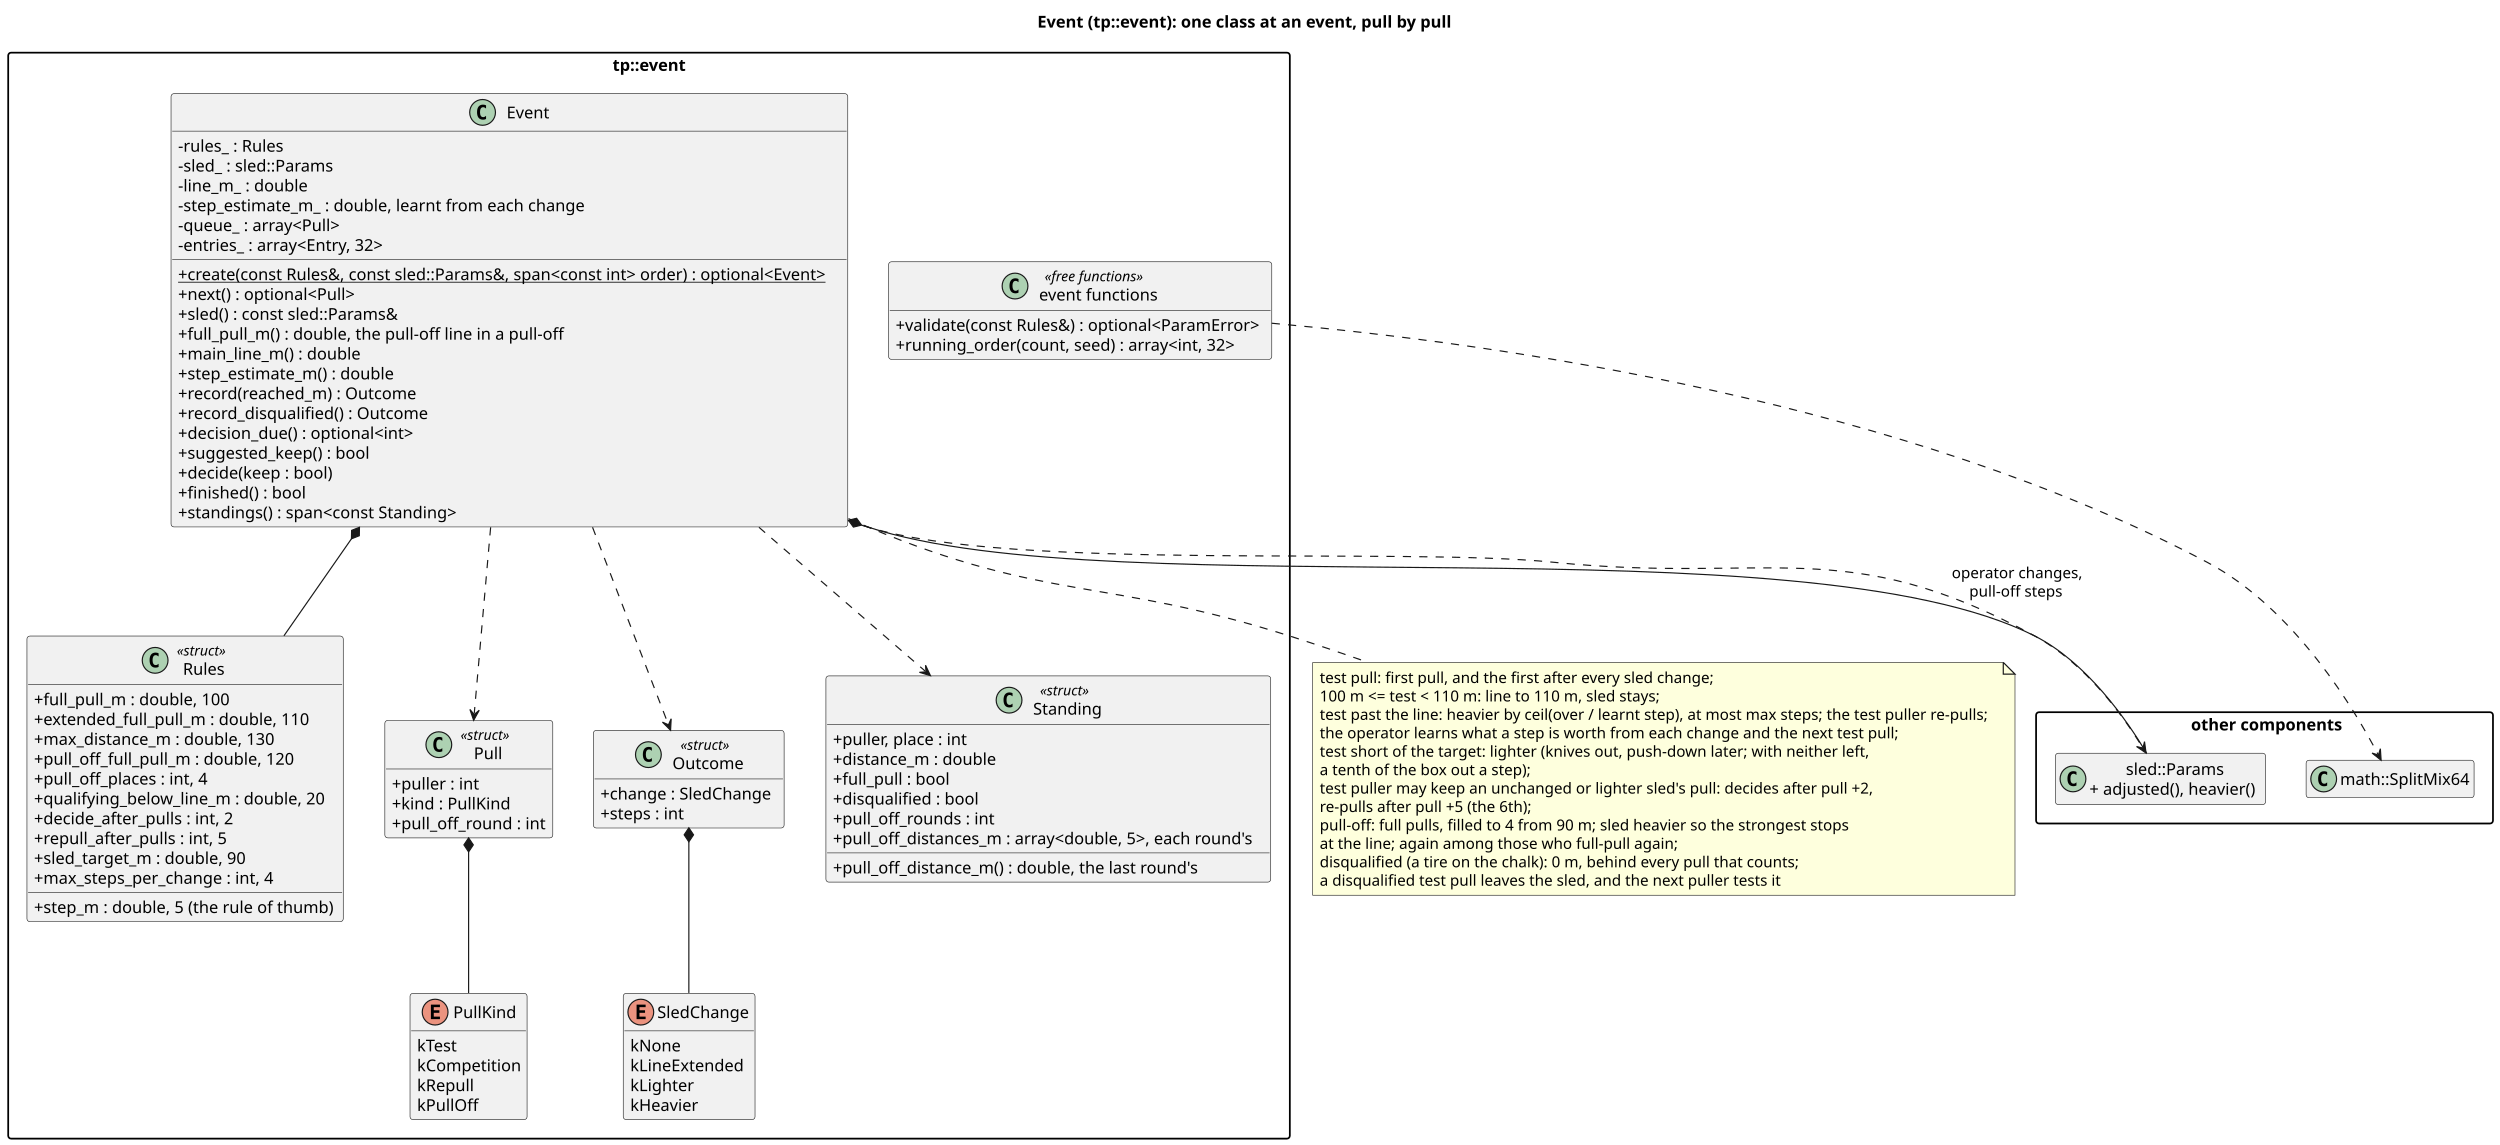
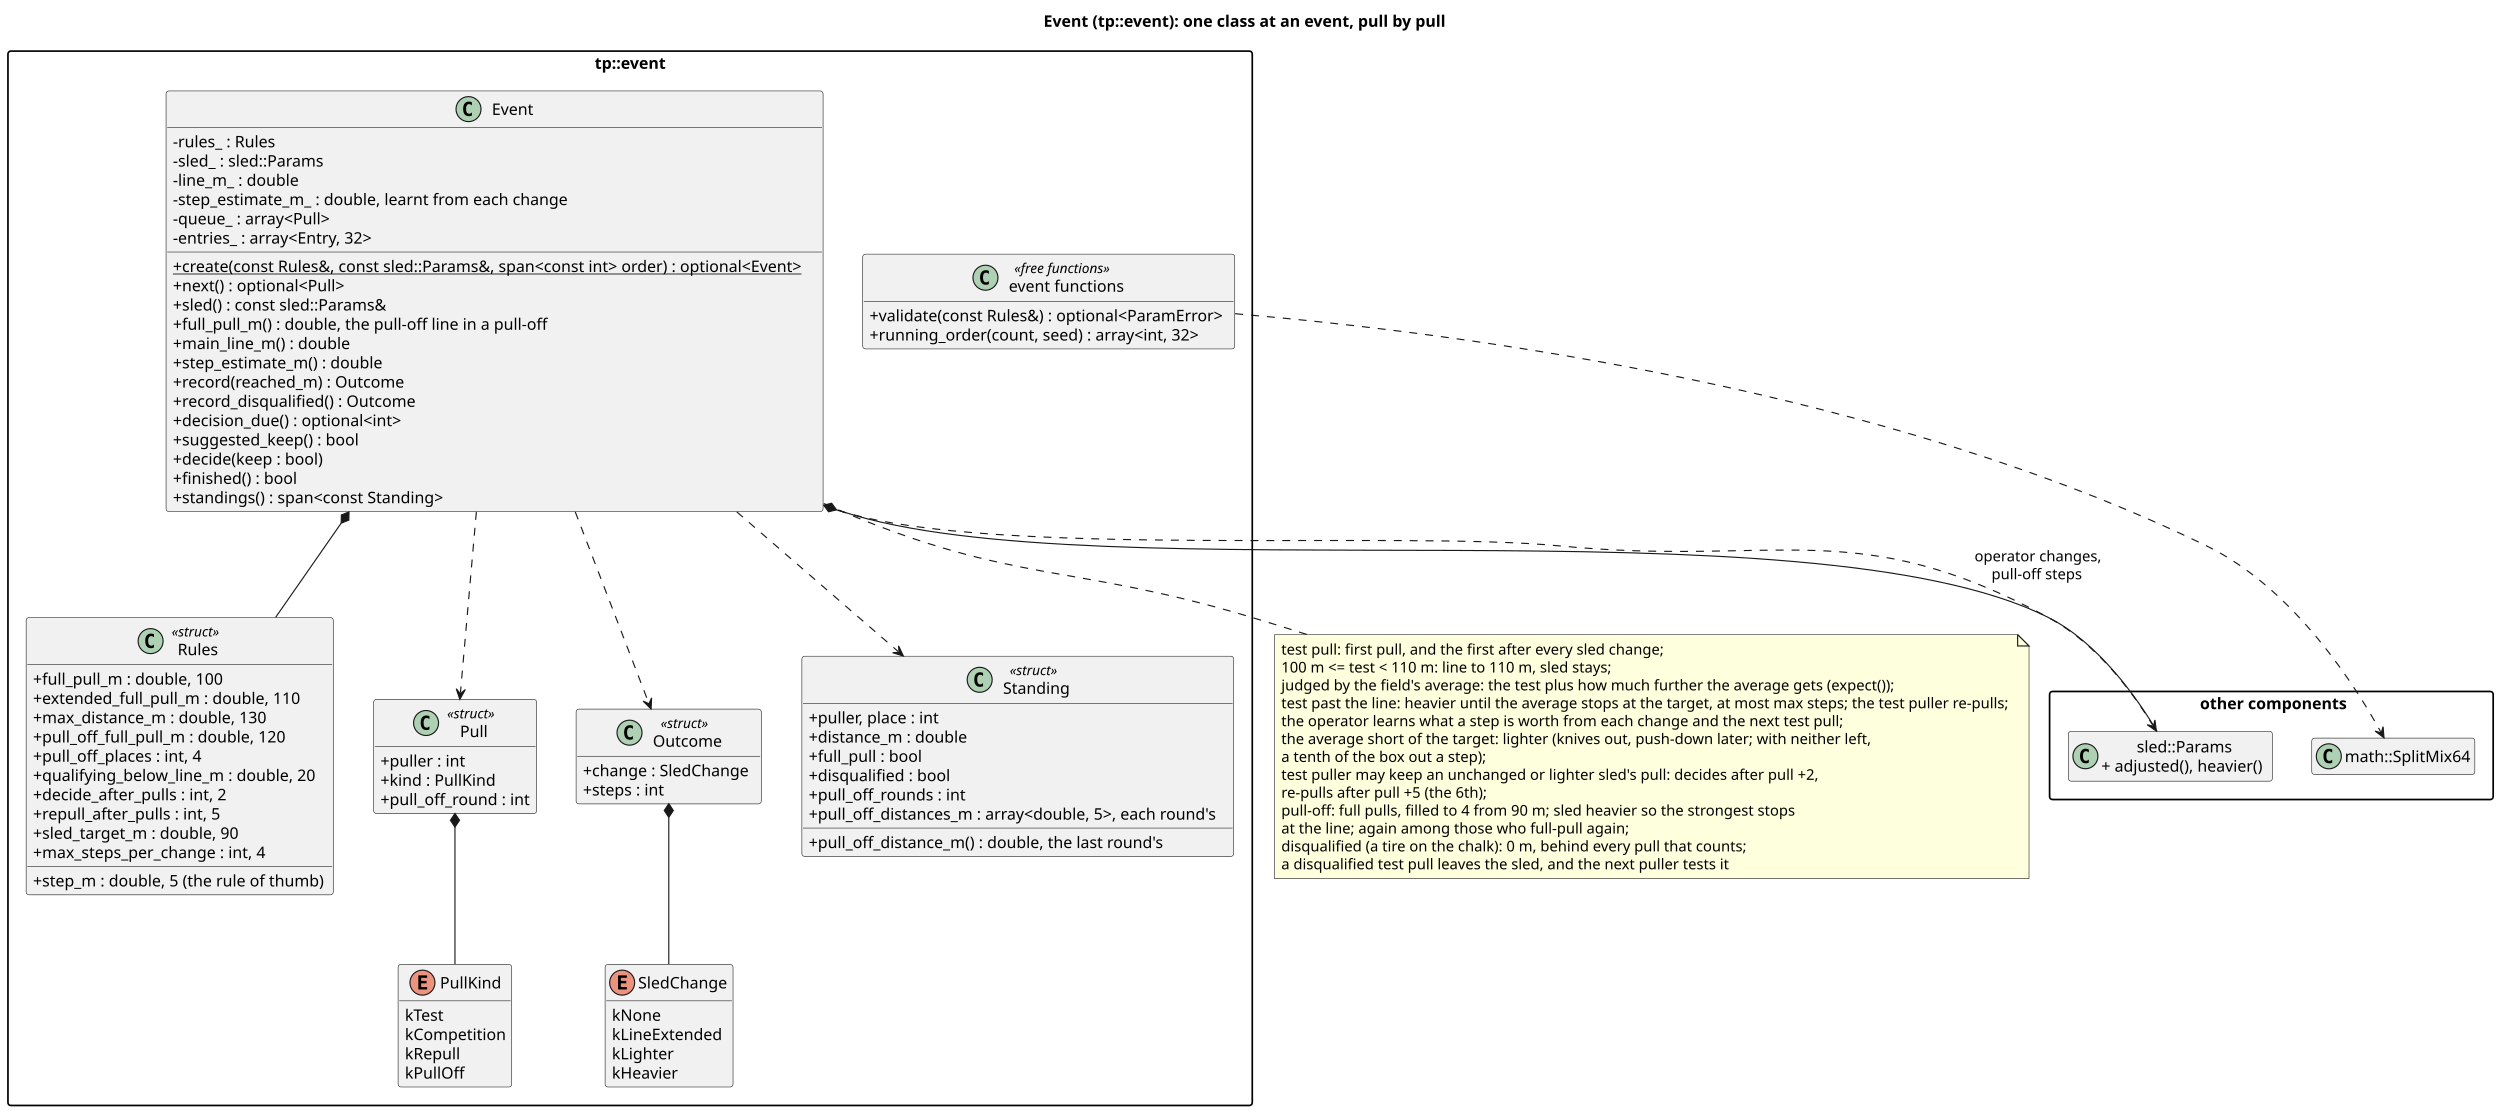
- <svg xmlns="http://www.w3.org/2000/svg" contentStyleType="text/css" height="977px" preserveAspectRatio="none" style="width:2134px;height:977px;background:#FFFFFF;" version="1.1" viewBox="0 0 2134 977" width="2134px" zoomAndPan="magnify">
+ <svg xmlns="http://www.w3.org/2000/svg" contentStyleType="text/css" height="977px" preserveAspectRatio="none" style="width:2198px;height:977px;background:#FFFFFF;" version="1.1" viewBox="0 0 2198 977" width="2198px" zoomAndPan="magnify">
  <defs />
  <g>
-     <text fill="#000000" font-family="sans-serif" font-size="14" font-weight="bold" lengthAdjust="spacing" textLength="349.057" x="885.472" y="23.562">Event (tp::event): one class at an event, pull by pull</text>
+     <text fill="#000000" font-family="sans-serif" font-size="14" font-weight="bold" lengthAdjust="spacing" textLength="349.057" x="917.472" y="23.562">Event (tp::event): one class at an event, pull by pull</text>
    <g id="cluster_other components">
-       <rect fill="none" height="95" rx="2.5" ry="2.5" style="stroke:#000000;stroke-width:1.5;" width="390" x="1738" y="607.939" />
-       <text fill="#000000" font-family="sans-serif" font-size="14" font-weight="bold" lengthAdjust="spacing" textLength="125.535" x="1870.232" y="623.502">other components</text>
+       <rect fill="none" height="95" rx="2.5" ry="2.5" style="stroke:#000000;stroke-width:1.5;" width="390" x="1802" y="607.939" />
+       <text fill="#000000" font-family="sans-serif" font-size="14" font-weight="bold" lengthAdjust="spacing" textLength="125.535" x="1934.232" y="623.502">other components</text>
    </g>
    <g id="cluster_tp::event">
      <rect fill="none" height="927" rx="2.5" ry="2.5" style="stroke:#000000;stroke-width:1.5;" width="1094" x="7" y="44.94" />
      <text fill="#000000" font-family="sans-serif" font-size="14" font-weight="bold" lengthAdjust="spacing" textLength="62.221" x="522.89" y="60.502">tp::event</text>
    </g>
    <g id="elem_Sled">
-       <rect codeLine="7" fill="#F1F1F1" height="43.879" id="Sled" rx="2.5" ry="2.5" style="stroke:#181818;stroke-width:0.5;" width="179.397" x="1754.5" y="642.939" />
-       <ellipse cx="1769.5" cy="664.879" fill="#ADD1B2" rx="11" ry="11" style="stroke:#181818;stroke-width:1.0;" />
-       <path d="M1772.469,670.519 Q1771.891,670.816 1771.25,670.957 Q1770.609,671.113 1769.906,671.113 Q1767.406,671.113 1766.078,669.473 Q1764.766,667.816 1764.766,664.691 Q1764.766,661.566 1766.078,659.91 Q1767.406,658.254 1769.906,658.254 Q1770.609,658.254 1771.25,658.41 Q1771.906,658.566 1772.469,658.863 L1772.469,661.582 Q1771.844,661.004 1771.25,660.738 Q1770.656,660.457 1770.031,660.457 Q1768.688,660.457 1768,661.535 Q1767.312,662.598 1767.312,664.691 Q1767.312,666.785 1768,667.863 Q1768.688,668.926 1770.031,668.926 Q1770.656,668.926 1771.25,668.66 Q1771.844,668.379 1772.469,667.801 L1772.469,670.519 Z " fill="#000000" />
-       <text fill="#000000" font-family="sans-serif" font-size="14" lengthAdjust="spacing" textLength="85.169" x="1814.614" y="661.502">sled::Params</text>
-       <text fill="#000000" font-family="sans-serif" font-size="14" lengthAdjust="spacing" textLength="147.397" x="1783.5" y="678.441">+ adjusted(), heavier()</text>
+       <rect codeLine="7" fill="#F1F1F1" height="43.879" id="Sled" rx="2.5" ry="2.5" style="stroke:#181818;stroke-width:0.5;" width="179.397" x="1818.5" y="642.939" />
+       <ellipse cx="1833.5" cy="664.879" fill="#ADD1B2" rx="11" ry="11" style="stroke:#181818;stroke-width:1.0;" />
+       <path d="M1836.469,670.519 Q1835.891,670.816 1835.25,670.957 Q1834.609,671.113 1833.906,671.113 Q1831.406,671.113 1830.078,669.473 Q1828.766,667.816 1828.766,664.691 Q1828.766,661.566 1830.078,659.91 Q1831.406,658.254 1833.906,658.254 Q1834.609,658.254 1835.25,658.41 Q1835.906,658.566 1836.469,658.863 L1836.469,661.582 Q1835.844,661.004 1835.25,660.738 Q1834.656,660.457 1834.031,660.457 Q1832.688,660.457 1832,661.535 Q1831.312,662.598 1831.312,664.691 Q1831.312,666.785 1832,667.863 Q1832.688,668.926 1834.031,668.926 Q1834.656,668.926 1835.25,668.66 Q1835.844,668.379 1836.469,667.801 L1836.469,670.519 Z " fill="#000000" />
+       <text fill="#000000" font-family="sans-serif" font-size="14" lengthAdjust="spacing" textLength="85.169" x="1878.614" y="661.502">sled::Params</text>
+       <text fill="#000000" font-family="sans-serif" font-size="14" lengthAdjust="spacing" textLength="147.397" x="1847.5" y="678.441">+ adjusted(), heavier()</text>
    </g>
    <g id="elem_Random">
-       <rect codeLine="8" fill="#F1F1F1" height="32" id="Random" rx="2.5" ry="2.5" style="stroke:#181818;stroke-width:0.5;" width="143.371" x="1968.5" y="648.939" />
-       <ellipse cx="1983.5" cy="664.939" fill="#ADD1B2" rx="11" ry="11" style="stroke:#181818;stroke-width:1.0;" />
-       <path d="M1986.469,670.58 Q1985.891,670.877 1985.25,671.018 Q1984.609,671.174 1983.906,671.174 Q1981.406,671.174 1980.078,669.533 Q1978.766,667.877 1978.766,664.752 Q1978.766,661.627 1980.078,659.971 Q1981.406,658.314 1983.906,658.314 Q1984.609,658.314 1985.25,658.471 Q1985.906,658.627 1986.469,658.924 L1986.469,661.643 Q1985.844,661.064 1985.25,660.799 Q1984.656,660.518 1984.031,660.518 Q1982.688,660.518 1982,661.596 Q1981.312,662.658 1981.312,664.752 Q1981.312,666.846 1982,667.924 Q1982.688,668.986 1984.031,668.986 Q1984.656,668.986 1985.25,668.721 Q1985.844,668.439 1986.469,667.861 L1986.469,670.58 Z " fill="#000000" />
-       <text fill="#000000" font-family="sans-serif" font-size="14" lengthAdjust="spacing" textLength="111.371" x="1997.5" y="670.032">math::SplitMix64</text>
+       <rect codeLine="8" fill="#F1F1F1" height="32" id="Random" rx="2.5" ry="2.5" style="stroke:#181818;stroke-width:0.5;" width="143.371" x="2032.5" y="648.939" />
+       <ellipse cx="2047.5" cy="664.939" fill="#ADD1B2" rx="11" ry="11" style="stroke:#181818;stroke-width:1.0;" />
+       <path d="M2050.469,670.58 Q2049.891,670.877 2049.25,671.018 Q2048.609,671.174 2047.906,671.174 Q2045.406,671.174 2044.078,669.533 Q2042.766,667.877 2042.766,664.752 Q2042.766,661.627 2044.078,659.971 Q2045.406,658.314 2047.906,658.314 Q2048.609,658.314 2049.25,658.471 Q2049.906,658.627 2050.469,658.924 L2050.469,661.643 Q2049.844,661.064 2049.25,660.799 Q2048.656,660.518 2048.031,660.518 Q2046.688,660.518 2046,661.596 Q2045.312,662.658 2045.312,664.752 Q2045.312,666.846 2046,667.924 Q2046.688,668.986 2048.031,668.986 Q2048.656,668.986 2049.25,668.721 Q2049.844,668.439 2050.469,667.861 L2050.469,670.58 Z " fill="#000000" />
+       <text fill="#000000" font-family="sans-serif" font-size="14" lengthAdjust="spacing" textLength="111.371" x="2061.5" y="670.032">math::SplitMix64</text>
    </g>
    <g id="elem_Rules">
      <rect codeLine="12" fill="#F1F1F1" height="243.793" id="Rules" rx="2.5" ry="2.5" style="stroke:#181818;stroke-width:0.5;" width="270.009" x="23" y="542.939" />
      <ellipse cx="132.417" cy="563.669" fill="#ADD1B2" rx="11" ry="11" style="stroke:#181818;stroke-width:1.0;" />
      <path d="M135.385,569.31 Q134.807,569.606 134.167,569.747 Q133.526,569.903 132.823,569.903 Q130.323,569.903 128.995,568.263 Q127.682,566.606 127.682,563.481 Q127.682,560.356 128.995,558.7 Q130.323,557.044 132.823,557.044 Q133.526,557.044 134.167,557.2 Q134.823,557.356 135.385,557.653 L135.385,560.372 Q134.76,559.794 134.167,559.528 Q133.573,559.247 132.948,559.247 Q131.604,559.247 130.917,560.325 Q130.229,561.388 130.229,563.481 Q130.229,565.575 130.917,566.653 Q131.604,567.716 132.948,567.716 Q133.573,567.716 134.167,567.45 Q134.76,567.169 135.385,566.591 L135.385,569.31 Z " fill="#000000" />
      <text fill="#000000" font-family="sans-serif" font-size="12" font-style="italic" lengthAdjust="spacing" textLength="46.676" x="150.917" y="559.564">«struct»</text>
      <text fill="#000000" font-family="sans-serif" font-size="14" lengthAdjust="spacing" textLength="36.23" x="156.139" y="576.021">Rules</text>
      <line style="stroke:#181818;stroke-width:0.5;" x1="24" x2="292.009" y1="584.398" y2="584.398" />
      <text fill="#000000" font-family="sans-serif" font-size="14" lengthAdjust="spacing" textLength="166.776" x="29" y="601.961">+full_pull_m : double, 100</text>
      <text fill="#000000" font-family="sans-serif" font-size="14" lengthAdjust="spacing" textLength="232.148" x="29" y="618.9">+extended_full_pull_m : double, 110</text>
      <text fill="#000000" font-family="sans-serif" font-size="14" lengthAdjust="spacing" textLength="206.712" x="29" y="635.84">+max_distance_m : double, 130</text>
      <text fill="#000000" font-family="sans-serif" font-size="14" lengthAdjust="spacing" textLength="221.642" x="29" y="652.779">+pull_off_full_pull_m : double, 120</text>
      <text fill="#000000" font-family="sans-serif" font-size="14" lengthAdjust="spacing" textLength="152.961" x="29" y="669.719">+pull_off_places : int, 4</text>
      <text fill="#000000" font-family="sans-serif" font-size="14" lengthAdjust="spacing" textLength="251.282" x="29" y="686.658">+qualifying_below_line_m : double, 20</text>
      <text fill="#000000" font-family="sans-serif" font-size="14" lengthAdjust="spacing" textLength="173.626" x="29" y="703.598">+decide_after_pulls : int, 2</text>
      <text fill="#000000" font-family="sans-serif" font-size="14" lengthAdjust="spacing" textLength="165.806" x="29" y="720.537">+repull_after_pulls : int, 5</text>
      <text fill="#000000" font-family="sans-serif" font-size="14" lengthAdjust="spacing" textLength="183.613" x="29" y="737.477">+sled_target_m : double, 90</text>
      <text fill="#000000" font-family="sans-serif" font-size="14" lengthAdjust="spacing" textLength="208.606" x="29" y="754.416">+max_steps_per_change : int, 4</text>
      <line style="stroke:#181818;stroke-width:0.5;" x1="24" x2="292.009" y1="761.793" y2="761.793" />
      <text fill="#000000" font-family="sans-serif" font-size="14" lengthAdjust="spacing" textLength="258.009" x="29" y="779.356">+step_m : double, 5 (the rule of thumb)</text>
    </g>
    <g id="elem_Pull">
      <rect codeLine="25" fill="#F1F1F1" height="100.277" id="Pull" rx="2.5" ry="2.5" style="stroke:#181818;stroke-width:0.5;" width="143.359" x="328.5" y="614.939" />
      <ellipse cx="374.592" cy="635.669" fill="#ADD1B2" rx="11" ry="11" style="stroke:#181818;stroke-width:1.0;" />
      <path d="M377.56,641.31 Q376.982,641.606 376.342,641.747 Q375.701,641.903 374.998,641.903 Q372.498,641.903 371.17,640.263 Q369.857,638.606 369.857,635.481 Q369.857,632.356 371.17,630.7 Q372.498,629.044 374.998,629.044 Q375.701,629.044 376.342,629.2 Q376.998,629.356 377.56,629.653 L377.56,632.372 Q376.935,631.794 376.342,631.528 Q375.748,631.247 375.123,631.247 Q373.779,631.247 373.092,632.325 Q372.404,633.388 372.404,635.481 Q372.404,637.575 373.092,638.653 Q373.779,639.716 375.123,639.716 Q375.748,639.716 376.342,639.45 Q376.935,639.169 377.56,638.591 L377.56,641.31 Z " fill="#000000" />
      <text fill="#000000" font-family="sans-serif" font-size="12" font-style="italic" lengthAdjust="spacing" textLength="46.676" x="393.092" y="631.564">«struct»</text>
      <text fill="#000000" font-family="sans-serif" font-size="14" lengthAdjust="spacing" textLength="24.001" x="404.429" y="648.021">Pull</text>
      <line style="stroke:#181818;stroke-width:0.5;" x1="329.5" x2="470.859" y1="656.398" y2="656.398" />
      <text fill="#000000" font-family="sans-serif" font-size="14" lengthAdjust="spacing" textLength="74.478" x="334.5" y="673.961">+puller : int</text>
      <text fill="#000000" font-family="sans-serif" font-size="14" lengthAdjust="spacing" textLength="102.731" x="334.5" y="690.9">+kind : PullKind</text>
      <text fill="#000000" font-family="sans-serif" font-size="14" lengthAdjust="spacing" textLength="131.359" x="334.5" y="707.84">+pull_off_round : int</text>
    </g>
    <g id="elem_PullKind">
      <rect codeLine="30" fill="#F1F1F1" height="107.758" id="PullKind" rx="2.5" ry="2.5" style="stroke:#181818;stroke-width:0.5;" width="99.91" x="350" y="847.939" />
      <ellipse cx="371.421" cy="863.939" fill="#EB937F" rx="11" ry="11" style="stroke:#181818;stroke-width:1.0;" />
      <path d="M375.53,869.939 L367.812,869.939 L367.812,857.549 L375.53,857.549 L375.53,859.705 L370.265,859.705 L370.265,862.377 L375.03,862.377 L375.03,864.533 L370.265,864.533 L370.265,867.783 L375.53,867.783 L375.53,869.939 Z " fill="#000000" />
      <text fill="#000000" font-family="sans-serif" font-size="14" lengthAdjust="spacing" textLength="53.642" x="386.848" y="869.032">PullKind</text>
      <line style="stroke:#181818;stroke-width:0.5;" x1="351" x2="448.91" y1="879.939" y2="879.939" />
      <text fill="#000000" font-family="sans-serif" font-size="14" lengthAdjust="spacing" textLength="36.852" x="356" y="897.502">kTest</text>
      <text fill="#000000" font-family="sans-serif" font-size="14" lengthAdjust="spacing" textLength="87.91" x="356" y="914.441">kCompetition</text>
      <text fill="#000000" font-family="sans-serif" font-size="14" lengthAdjust="spacing" textLength="48.487" x="356" y="931.381">kRepull</text>
      <text fill="#000000" font-family="sans-serif" font-size="14" lengthAdjust="spacing" textLength="52.753" x="356" y="948.32">kPullOff</text>
    </g>
    <g id="elem_SledChange">
      <rect codeLine="36" fill="#F1F1F1" height="107.758" id="SledChange" rx="2.5" ry="2.5" style="stroke:#181818;stroke-width:0.5;" width="112.493" x="532" y="847.939" />
      <ellipse cx="547" cy="863.939" fill="#EB937F" rx="11" ry="11" style="stroke:#181818;stroke-width:1.0;" />
      <path d="M551.109,869.939 L543.391,869.939 L543.391,857.549 L551.109,857.549 L551.109,859.705 L545.844,859.705 L545.844,862.377 L550.609,862.377 L550.609,864.533 L545.844,864.533 L545.844,867.783 L551.109,867.783 L551.109,869.939 Z " fill="#000000" />
      <text fill="#000000" font-family="sans-serif" font-size="14" lengthAdjust="spacing" textLength="80.493" x="561" y="869.032">SledChange</text>
      <line style="stroke:#181818;stroke-width:0.5;" x1="533" x2="643.493" y1="879.939" y2="879.939" />
      <text fill="#000000" font-family="sans-serif" font-size="14" lengthAdjust="spacing" textLength="43.06" x="538" y="897.502">kNone</text>
      <text fill="#000000" font-family="sans-serif" font-size="14" lengthAdjust="spacing" textLength="97.802" x="538" y="914.441">kLineExtended</text>
      <text fill="#000000" font-family="sans-serif" font-size="14" lengthAdjust="spacing" textLength="53.867" x="538" y="931.381">kLighter</text>
      <text fill="#000000" font-family="sans-serif" font-size="14" lengthAdjust="spacing" textLength="58.803" x="538" y="948.32">kHeavier</text>
    </g>
    <g id="elem_Outcome">
      <rect codeLine="42" fill="#F1F1F1" height="83.338" id="Outcome" rx="2.5" ry="2.5" style="stroke:#181818;stroke-width:0.5;" width="162.821" x="506.5" y="623.439" />
      <ellipse cx="553.47" cy="644.169" fill="#ADD1B2" rx="11" ry="11" style="stroke:#181818;stroke-width:1.0;" />
      <path d="M556.438,649.81 Q555.86,650.106 555.22,650.247 Q554.579,650.403 553.876,650.403 Q551.376,650.403 550.048,648.763 Q548.735,647.106 548.735,643.981 Q548.735,640.856 550.048,639.2 Q551.376,637.544 553.876,637.544 Q554.579,637.544 555.22,637.7 Q555.876,637.856 556.438,638.153 L556.438,640.872 Q555.813,640.294 555.22,640.028 Q554.626,639.747 554.001,639.747 Q552.657,639.747 551.97,640.825 Q551.282,641.888 551.282,643.981 Q551.282,646.075 551.97,647.153 Q552.657,648.216 554.001,648.216 Q554.626,648.216 555.22,647.95 Q555.813,647.669 556.438,647.091 L556.438,649.81 Z " fill="#000000" />
      <text fill="#000000" font-family="sans-serif" font-size="12" font-style="italic" lengthAdjust="spacing" textLength="46.676" x="580.823" y="640.064">«struct»</text>
      <text fill="#000000" font-family="sans-serif" font-size="14" lengthAdjust="spacing" textLength="60.382" x="573.97" y="656.521">Outcome</text>
      <line style="stroke:#181818;stroke-width:0.5;" x1="507.5" x2="668.321" y1="664.898" y2="664.898" />
      <text fill="#000000" font-family="sans-serif" font-size="14" lengthAdjust="spacing" textLength="150.821" x="512.5" y="682.461">+change : SledChange</text>
      <text fill="#000000" font-family="sans-serif" font-size="14" lengthAdjust="spacing" textLength="73.507" x="512.5" y="699.4">+steps : int</text>
    </g>
    <g id="elem_Standing">
      <rect codeLine="46" fill="#F1F1F1" height="176.035" id="Standing" rx="2.5" ry="2.5" style="stroke:#181818;stroke-width:0.5;" width="379.685" x="705" y="576.939" />
      <ellipse cx="861.335" cy="597.669" fill="#ADD1B2" rx="11" ry="11" style="stroke:#181818;stroke-width:1.0;" />
      <path d="M864.303,603.31 Q863.725,603.606 863.085,603.747 Q862.444,603.903 861.741,603.903 Q859.241,603.903 857.913,602.263 Q856.6,600.606 856.6,597.481 Q856.6,594.356 857.913,592.7 Q859.241,591.044 861.741,591.044 Q862.444,591.044 863.085,591.2 Q863.741,591.356 864.303,591.653 L864.303,594.372 Q863.678,593.794 863.085,593.528 Q862.491,593.247 861.866,593.247 Q860.522,593.247 859.835,594.325 Q859.147,595.388 859.147,597.481 Q859.147,599.575 859.835,600.653 Q860.522,601.716 861.866,601.716 Q862.491,601.716 863.085,601.45 Q863.678,601.169 864.303,600.591 L864.303,603.31 Z " fill="#000000" />
      <text fill="#000000" font-family="sans-serif" font-size="12" font-style="italic" lengthAdjust="spacing" textLength="46.676" x="887.754" y="593.564">«struct»</text>
      <text fill="#000000" font-family="sans-serif" font-size="14" lengthAdjust="spacing" textLength="58.516" x="881.835" y="610.021">Standing</text>
      <line style="stroke:#181818;stroke-width:0.5;" x1="706" x2="1083.685" y1="618.398" y2="618.398" />
      <text fill="#000000" font-family="sans-serif" font-size="14" lengthAdjust="spacing" textLength="118.433" x="711" y="635.961">+puller, place : int</text>
      <text fill="#000000" font-family="sans-serif" font-size="14" lengthAdjust="spacing" textLength="141.415" x="711" y="652.9">+distance_m : double</text>
      <text fill="#000000" font-family="sans-serif" font-size="14" lengthAdjust="spacing" textLength="100.181" x="711" y="669.84">+full_pull : bool</text>
      <text fill="#000000" font-family="sans-serif" font-size="14" lengthAdjust="spacing" textLength="126.075" x="711" y="686.779">+disqualified : bool</text>
      <text fill="#000000" font-family="sans-serif" font-size="14" lengthAdjust="spacing" textLength="138.749" x="711" y="703.719">+pull_off_rounds : int</text>
      <text fill="#000000" font-family="sans-serif" font-size="14" lengthAdjust="spacing" textLength="367.685" x="711" y="720.658">+pull_off_distances_m : array&lt;double, 5&gt;, each round's</text>
      <line style="stroke:#181818;stroke-width:0.5;" x1="706" x2="1083.685" y1="728.035" y2="728.035" />
      <text fill="#000000" font-family="sans-serif" font-size="14" lengthAdjust="spacing" textLength="317.249" x="711" y="745.598">+pull_off_distance_m() : double, the last round's</text>
    </g>
    <g id="elem_Event">
      <rect codeLine="55" fill="#F1F1F1" height="369.85" id="Event" rx="2.5" ry="2.5" style="stroke:#181818;stroke-width:0.5;" width="577.653" x="146" y="79.939" />
      <ellipse cx="411.928" cy="95.939" fill="#ADD1B2" rx="11" ry="11" style="stroke:#181818;stroke-width:1.0;" />
      <path d="M414.897,101.58 Q414.319,101.877 413.678,102.018 Q413.038,102.174 412.334,102.174 Q409.834,102.174 408.506,100.533 Q407.194,98.877 407.194,95.752 Q407.194,92.627 408.506,90.971 Q409.834,89.314 412.334,89.314 Q413.038,89.314 413.678,89.471 Q414.334,89.627 414.897,89.924 L414.897,92.643 Q414.272,92.064 413.678,91.799 Q413.084,91.518 412.459,91.518 Q411.116,91.518 410.428,92.596 Q409.741,93.658 409.741,95.752 Q409.741,97.846 410.428,98.924 Q411.116,99.986 412.459,99.986 Q413.084,99.986 413.678,99.721 Q414.272,99.439 414.897,98.861 L414.897,101.58 Z " fill="#000000" />
      <text fill="#000000" font-family="sans-serif" font-size="14" lengthAdjust="spacing" textLength="37.297" x="432.428" y="101.032">Event</text>
      <line style="stroke:#181818;stroke-width:0.5;" x1="147" x2="722.653" y1="111.939" y2="111.939" />
      <text fill="#000000" font-family="sans-serif" font-size="14" lengthAdjust="spacing" textLength="93.454" x="152" y="129.502">-rules_ : Rules</text>
      <text fill="#000000" font-family="sans-serif" font-size="14" lengthAdjust="spacing" textLength="137.416" x="152" y="146.441">-sled_ : sled::Params</text>
      <text fill="#000000" font-family="sans-serif" font-size="14" lengthAdjust="spacing" textLength="111.966" x="152" y="163.381">-line_m_ : double</text>
      <text fill="#000000" font-family="sans-serif" font-size="14" lengthAdjust="spacing" textLength="350.116" x="152" y="180.32">-step_estimate_m_ : double, learnt from each change</text>
      <text fill="#000000" font-family="sans-serif" font-size="14" lengthAdjust="spacing" textLength="142.844" x="152" y="197.26">-queue_ : array&lt;Pull&gt;</text>
      <text fill="#000000" font-family="sans-serif" font-size="14" lengthAdjust="spacing" textLength="182.178" x="152" y="214.199">-entries_ : array&lt;Entry, 32&gt;</text>
      <line style="stroke:#181818;stroke-width:0.5;" x1="147" x2="722.653" y1="221.576" y2="221.576" />
      <text fill="#000000" font-family="sans-serif" font-size="14" lengthAdjust="spacing" text-decoration="underline" textLength="565.653" x="152" y="239.139">+create(const Rules&amp;, const sled::Params&amp;, span&lt;const int&gt; order) : optional&lt;Event&gt;</text>
      <text fill="#000000" font-family="sans-serif" font-size="14" lengthAdjust="spacing" textLength="155.422" x="152" y="256.078">+next() : optional&lt;Pull&gt;</text>
      <text fill="#000000" font-family="sans-serif" font-size="14" lengthAdjust="spacing" textLength="193.655" x="152" y="273.018">+sled() : const sled::Params&amp;</text>
      <text fill="#000000" font-family="sans-serif" font-size="14" lengthAdjust="spacing" textLength="334.735" x="152" y="289.957">+full_pull_m() : double, the pull-off line in a pull-off</text>
      <text fill="#000000" font-family="sans-serif" font-size="14" lengthAdjust="spacing" textLength="156.789" x="152" y="306.897">+main_line_m() : double</text>
      <text fill="#000000" font-family="sans-serif" font-size="14" lengthAdjust="spacing" textLength="186.881" x="152" y="323.836">+step_estimate_m() : double</text>
      <text fill="#000000" font-family="sans-serif" font-size="14" lengthAdjust="spacing" textLength="208.387" x="152" y="340.775">+record(reached_m) : Outcome</text>
      <text fill="#000000" font-family="sans-serif" font-size="14" lengthAdjust="spacing" textLength="217.971" x="152" y="357.715">+record_disqualified() : Outcome</text>
      <text fill="#000000" font-family="sans-serif" font-size="14" lengthAdjust="spacing" textLength="205.974" x="152" y="374.654">+decision_due() : optional&lt;int&gt;</text>
      <text fill="#000000" font-family="sans-serif" font-size="14" lengthAdjust="spacing" textLength="168.807" x="152" y="391.594">+suggested_keep() : bool</text>
      <text fill="#000000" font-family="sans-serif" font-size="14" lengthAdjust="spacing" textLength="137.573" x="152" y="408.533">+decide(keep : bool)</text>
      <text fill="#000000" font-family="sans-serif" font-size="14" lengthAdjust="spacing" textLength="112.772" x="152" y="425.473">+finished() : bool</text>
      <text fill="#000000" font-family="sans-serif" font-size="14" lengthAdjust="spacing" textLength="245.403" x="152" y="442.412">+standings() : span&lt;const Standing&gt;</text>
    </g>
    <g id="elem_EventFns">
      <rect codeLine="76" fill="#F1F1F1" height="83.338" id="EventFns" rx="2.5" ry="2.5" style="stroke:#181818;stroke-width:0.5;" width="327.089" x="758.5" y="223.44" />
      <ellipse cx="866.426" cy="244.169" fill="#ADD1B2" rx="11" ry="11" style="stroke:#181818;stroke-width:1.0;" />
      <path d="M869.394,249.81 Q868.816,250.106 868.176,250.247 Q867.535,250.403 866.832,250.403 Q864.332,250.403 863.004,248.763 Q861.691,247.106 861.691,243.981 Q861.691,240.856 863.004,239.2 Q864.332,237.544 866.832,237.544 Q867.535,237.544 868.176,237.7 Q868.832,237.856 869.394,238.153 L869.394,240.872 Q868.769,240.294 868.176,240.028 Q867.582,239.747 866.957,239.747 Q865.613,239.747 864.926,240.825 Q864.238,241.888 864.238,243.981 Q864.238,246.075 864.926,247.153 Q865.613,248.216 866.957,248.216 Q867.582,248.216 868.176,247.95 Q868.769,247.669 869.394,247.091 L869.394,249.81 Z " fill="#000000" />
      <text fill="#000000" font-family="sans-serif" font-size="12" font-style="italic" lengthAdjust="spacing" textLength="93.188" x="891.701" y="240.065">«free functions»</text>
      <text fill="#000000" font-family="sans-serif" font-size="14" lengthAdjust="spacing" textLength="102.737" x="886.926" y="256.522">event functions</text>
      <line style="stroke:#181818;stroke-width:0.5;" x1="759.5" x2="1084.589" y1="264.898" y2="264.898" />
      <text fill="#000000" font-family="sans-serif" font-size="14" lengthAdjust="spacing" textLength="315.089" x="764.5" y="282.461">+validate(const Rules&amp;) : optional&lt;ParamError&gt;</text>
      <text fill="#000000" font-family="sans-serif" font-size="14" lengthAdjust="spacing" textLength="295.613" x="764.5" y="299.4">+running_order(count, seed) : array&lt;int, 32&gt;</text>
    </g>
    <g id="elem_GMN23">
-       <path d="M1120.5,565.439 L1120.5,764.193 L1719.994,764.193 L1719.994,575.439 L1709.994,565.439 L1120.5,565.439 " fill="#FEFFDD" style="stroke:#181818;stroke-width:0.5;" />
-       <path d="M1709.994,565.439 L1709.994,575.439 L1719.994,575.439 L1709.994,565.439 " fill="#FEFFDD" style="stroke:#181818;stroke-width:1.0;" />
-       <text fill="#000000" font-family="sans-serif" font-size="13" lengthAdjust="spacing" textLength="339.904" x="1126.5" y="583.033">test pull: first pull, and the first after every sled change;</text>
-       <text fill="#000000" font-family="sans-serif" font-size="13" lengthAdjust="spacing" textLength="289.18" x="1126.5" y="598.763">100 m &lt;= test &lt; 110 m: line to 110 m, sled stays;</text>
-       <text fill="#000000" font-family="sans-serif" font-size="13" lengthAdjust="spacing" textLength="578.494" x="1126.5" y="614.492">test past the line: heavier by ceil(over / learnt step), at most max steps; the test puller re-pulls;</text>
-       <text fill="#000000" font-family="sans-serif" font-size="13" lengthAdjust="spacing" textLength="495.815" x="1126.5" y="630.222">the operator learns what a step is worth from each change and the next test pull;</text>
-       <text fill="#000000" font-family="sans-serif" font-size="13" lengthAdjust="spacing" textLength="470.482" x="1126.5" y="645.951">test short of the target: lighter (knives out, push-down later; with neither left,</text>
-       <text fill="#000000" font-family="sans-serif" font-size="13" lengthAdjust="spacing" textLength="181.676" x="1126.5" y="661.681">a tenth of the box out a step);</text>
-       <text fill="#000000" font-family="sans-serif" font-size="13" lengthAdjust="spacing" textLength="478.036" x="1126.5" y="677.41">test puller may keep an unchanged or lighter sled's pull: decides after pull +2,</text>
-       <text fill="#000000" font-family="sans-serif" font-size="13" lengthAdjust="spacing" textLength="185.751" x="1126.5" y="693.14">re-pulls after pull +5 (the 6th);</text>
-       <text fill="#000000" font-family="sans-serif" font-size="13" lengthAdjust="spacing" textLength="459.424" x="1126.5" y="708.869">pull-off: full pulls, filled to 4 from 90 m; sled heavier so the strongest stops</text>
-       <text fill="#000000" font-family="sans-serif" font-size="13" lengthAdjust="spacing" textLength="305.678" x="1126.5" y="724.599">at the line; again among those who full-pull again;</text>
-       <text fill="#000000" font-family="sans-serif" font-size="13" lengthAdjust="spacing" textLength="413.759" x="1126.5" y="740.328">disqualified (a tire on the chalk): 0 m, behind every pull that counts;</text>
-       <text fill="#000000" font-family="sans-serif" font-size="13" lengthAdjust="spacing" textLength="396.062" x="1126.5" y="756.058">a disqualified test pull leaves the sled, and the next puller tests it</text>
+       <path d="M1120.5,557.939 L1120.5,772.423 L1783.908,772.423 L1783.908,567.939 L1773.908,557.939 L1120.5,557.939 " fill="#FEFFDD" style="stroke:#181818;stroke-width:0.5;" />
+       <path d="M1773.908,557.939 L1773.908,567.939 L1783.908,567.939 L1773.908,557.939 " fill="#FEFFDD" style="stroke:#181818;stroke-width:1.0;" />
+       <text fill="#000000" font-family="sans-serif" font-size="13" lengthAdjust="spacing" textLength="339.904" x="1126.5" y="575.533">test pull: first pull, and the first after every sled change;</text>
+       <text fill="#000000" font-family="sans-serif" font-size="13" lengthAdjust="spacing" textLength="289.18" x="1126.5" y="591.263">100 m &lt;= test &lt; 110 m: line to 110 m, sled stays;</text>
+       <text fill="#000000" font-family="sans-serif" font-size="13" lengthAdjust="spacing" textLength="550.5" x="1126.5" y="606.992">judged by the field's average: the test plus how much further the average gets (expect());</text>
+       <text fill="#000000" font-family="sans-serif" font-size="13" lengthAdjust="spacing" textLength="642.408" x="1126.5" y="622.722">test past the line: heavier until the average stops at the target, at most max steps; the test puller re-pulls;</text>
+       <text fill="#000000" font-family="sans-serif" font-size="13" lengthAdjust="spacing" textLength="495.815" x="1126.5" y="638.451">the operator learns what a step is worth from each change and the next test pull;</text>
+       <text fill="#000000" font-family="sans-serif" font-size="13" lengthAdjust="spacing" textLength="520.641" x="1126.5" y="654.181">the average short of the target: lighter (knives out, push-down later; with neither left,</text>
+       <text fill="#000000" font-family="sans-serif" font-size="13" lengthAdjust="spacing" textLength="181.676" x="1126.5" y="669.91">a tenth of the box out a step);</text>
+       <text fill="#000000" font-family="sans-serif" font-size="13" lengthAdjust="spacing" textLength="478.036" x="1126.5" y="685.64">test puller may keep an unchanged or lighter sled's pull: decides after pull +2,</text>
+       <text fill="#000000" font-family="sans-serif" font-size="13" lengthAdjust="spacing" textLength="185.751" x="1126.5" y="701.369">re-pulls after pull +5 (the 6th);</text>
+       <text fill="#000000" font-family="sans-serif" font-size="13" lengthAdjust="spacing" textLength="459.424" x="1126.5" y="717.099">pull-off: full pulls, filled to 4 from 90 m; sled heavier so the strongest stops</text>
+       <text fill="#000000" font-family="sans-serif" font-size="13" lengthAdjust="spacing" textLength="305.678" x="1126.5" y="732.828">at the line; again among those who full-pull again;</text>
+       <text fill="#000000" font-family="sans-serif" font-size="13" lengthAdjust="spacing" textLength="413.759" x="1126.5" y="748.558">disqualified (a tire on the chalk): 0 m, behind every pull that counts;</text>
+       <text fill="#000000" font-family="sans-serif" font-size="13" lengthAdjust="spacing" textLength="396.062" x="1126.5" y="764.287">a disqualified test pull leaves the sled, and the next puller tests it</text>
    </g>
    <g id="link_Event_Rules">
      <path codeLine="80" d="M299.985,459.939 C278.105,491.379 262.73,513.47 242.35,542.74 " fill="none" id="Event-backto-Rules" style="stroke:#181818;stroke-width:1.0;" />
      <polygon fill="#181818" points="306.84,450.089,300.13,452.729,299.985,459.939,306.696,457.299,306.84,450.089" style="stroke:#181818;stroke-width:1.0;" />
    </g>
    <g id="link_Event_Pull">
      <path codeLine="81" d="M418.81,450.089 C413.47,510.729 408.507,567.253 404.837,608.893 " fill="none" id="Event-to-Pull" style="stroke:#181818;stroke-width:1.0;stroke-dasharray:7.0,7.0;" />
      <polygon fill="#181818" points="404.31,614.87,409.085,606.255,404.749,609.889,401.116,605.553,404.31,614.87" style="stroke:#181818;stroke-width:1.0;" />
    </g>
    <g id="link_Event_Outcome">
      <path codeLine="82" d="M505.79,450.089 C530.75,515 554.368,576.439 570.248,617.759 " fill="none" id="Event-to-Outcome" style="stroke:#181818;stroke-width:1.0;stroke-dasharray:7.0,7.0;" />
      <polygon fill="#181818" points="572.4,623.36,572.905,613.524,570.606,618.692,565.438,616.394,572.4,623.36" style="stroke:#181818;stroke-width:1.0;" />
    </g>
    <g id="link_Event_Standing">
      <path codeLine="83" d="M647.83,450.089 C698.87,494.25 746.513,535.464 789.693,572.824 " fill="none" id="Event-to-Standing" style="stroke:#181818;stroke-width:1.0;stroke-dasharray:7.0,7.0;" />
      <polygon fill="#181818" points="794.23,576.75,790.041,567.836,790.449,573.478,784.807,573.886,794.23,576.75" style="stroke:#181818;stroke-width:1.0;" />
    </g>
    <g id="link_Pull_PullKind">
      <path codeLine="84" d="M400,727.199 C400,765.97 400,807.889 400,847.649 " fill="none" id="Pull-backto-PullKind" style="stroke:#181818;stroke-width:1.0;" />
      <polygon fill="#181818" points="400,715.199,396,721.199,400,727.199,404,721.199,400,715.199" style="stroke:#181818;stroke-width:1.0;" />
    </g>
    <g id="link_Outcome_SledChange">
      <path codeLine="85" d="M588,718.61 C588,757.62 588,804.76 588,847.559 " fill="none" id="Outcome-backto-SledChange" style="stroke:#181818;stroke-width:1.0;" />
      <polygon fill="#181818" points="588,706.61,584,712.61,588,718.61,592,712.61,588,706.61" style="stroke:#181818;stroke-width:1.0;" />
    </g>
    <g id="link_Event_Sled">
-       <path codeLine="87" d="M735.462,448.232 C741.062,450.292 735.4,448.099 741,449.94 C952.2,519.279 1538.8,442.279 1737,542.939 C1781.25,565.419 1815.46,614.649 1832.36,642.899 " fill="none" id="Event-backto-Sled" style="stroke:#181818;stroke-width:1.0;" />
-       <polygon fill="#181818" points="724.2,444.089,728.45,449.915,735.462,448.232,731.212,442.407,724.2,444.089" style="stroke:#181818;stroke-width:1.0;" />
+       <path codeLine="87" d="M735.459,448.255 C741.059,450.305 735.4,448.12 741,449.94 C965.87,523.069 1589.87,436.459 1801,542.939 C1845.32,565.289 1879.5,614.58 1896.38,642.87 " fill="none" id="Event-backto-Sled" style="stroke:#181818;stroke-width:1.0;" />
+       <polygon fill="#181818" points="724.19,444.13,728.449,449.948,735.459,448.255,731.199,442.436,724.19,444.13" style="stroke:#181818;stroke-width:1.0;" />
    </g>
    <g id="link_Event_Sled">
-       <path codeLine="88" d="M724.1,444.42 C729.73,446.38 735.37,448.219 741,449.94 C865.5,487.95 1196.5,466.729 1326,479.94 C1509.85,498.7 1574.77,454.44 1737,542.939 C1780.33,566.58 1811.497,609.794 1828.727,637.694 " fill="none" id="Event-to-Sled" style="stroke:#181818;stroke-width:1.0;stroke-dasharray:7.0,7.0;" />
-       <polygon fill="#181818" points="1831.88,642.799,1830.554,633.04,1829.253,638.545,1823.748,637.244,1831.88,642.799" style="stroke:#181818;stroke-width:1.0;" />
-       <text fill="#000000" font-family="sans-serif" font-size="13" lengthAdjust="spacing" textLength="112.379" x="1666" y="493.533">operator changes,</text>
-       <text fill="#000000" font-family="sans-serif" font-size="13" lengthAdjust="spacing" textLength="82.513" x="1680.933" y="509.263">pull-off steps</text>
+       <path codeLine="88" d="M724.09,444.44 C729.73,446.389 735.36,448.229 741,449.94 C875.13,490.62 1231.49,466.43 1371,479.94 C1563.25,498.56 1631.13,451 1801,542.939 C1844.4,566.429 1875.555,609.699 1892.755,637.649 " fill="none" id="Event-to-Sled" style="stroke:#181818;stroke-width:1.0;stroke-dasharray:7.0,7.0;" />
+       <polygon fill="#181818" points="1895.9,642.76,1894.59,632.998,1893.28,638.501,1887.776,637.191,1895.9,642.76" style="stroke:#181818;stroke-width:1.0;" />
+       <text fill="#000000" font-family="sans-serif" font-size="13" lengthAdjust="spacing" textLength="112.379" x="1736" y="493.533">operator changes,</text>
+       <text fill="#000000" font-family="sans-serif" font-size="13" lengthAdjust="spacing" textLength="82.513" x="1750.933" y="509.263">pull-off steps</text>
    </g>
    <g id="link_EventFns_Random">
-       <path codeLine="89" d="M1085.52,275.899 C1284.55,293.789 1625.97,343.38 1884,479.94 C1959.33,519.809 2010.687,607.244 2029.727,643.614 " fill="none" id="EventFns-to-Random" style="stroke:#181818;stroke-width:1.0;stroke-dasharray:7.0,7.0;" />
-       <polygon fill="#181818" points="2032.51,648.929,2031.88,639.101,2030.191,644.5,2024.792,642.811,2032.51,648.929" style="stroke:#181818;stroke-width:1.0;" />
+       <path codeLine="89" d="M1085.95,275.8 C1293.99,293.7 1659.47,343.42 1940,479.94 C2018.3,518.049 2072.859,606.582 2093.129,643.452 " fill="none" id="EventFns-to-Random" style="stroke:#181818;stroke-width:1.0;stroke-dasharray:7.0,7.0;" />
+       <polygon fill="#181818" points="2096.02,648.71,2095.189,638.896,2093.611,644.328,2088.179,642.75,2096.02,648.71" style="stroke:#181818;stroke-width:1.0;" />
    </g>
    <g id="link_Event_GMN23">
-       <path d="M724.23,442.67 C729.83,445.18 735.43,447.599 741,449.94 C893.39,513.85 943.51,492.889 1101,542.939 C1122.87,549.889 1145.44,557.51 1167.97,565.439 " fill="none" id="Event-GMN23" style="stroke:#181818;stroke-width:1.0;stroke-dasharray:7.0,7.0;" />
+       <path d="M724.23,442.67 C729.83,445.18 735.43,447.599 741,449.94 C893.39,513.85 942.76,495.31 1101,542.939 C1116.74,547.679 1132.82,552.669 1149.03,557.83 " fill="none" id="Event-GMN23" style="stroke:#181818;stroke-width:1.0;stroke-dasharray:7.0,7.0;" />
    </g>
  </g>
</svg>
